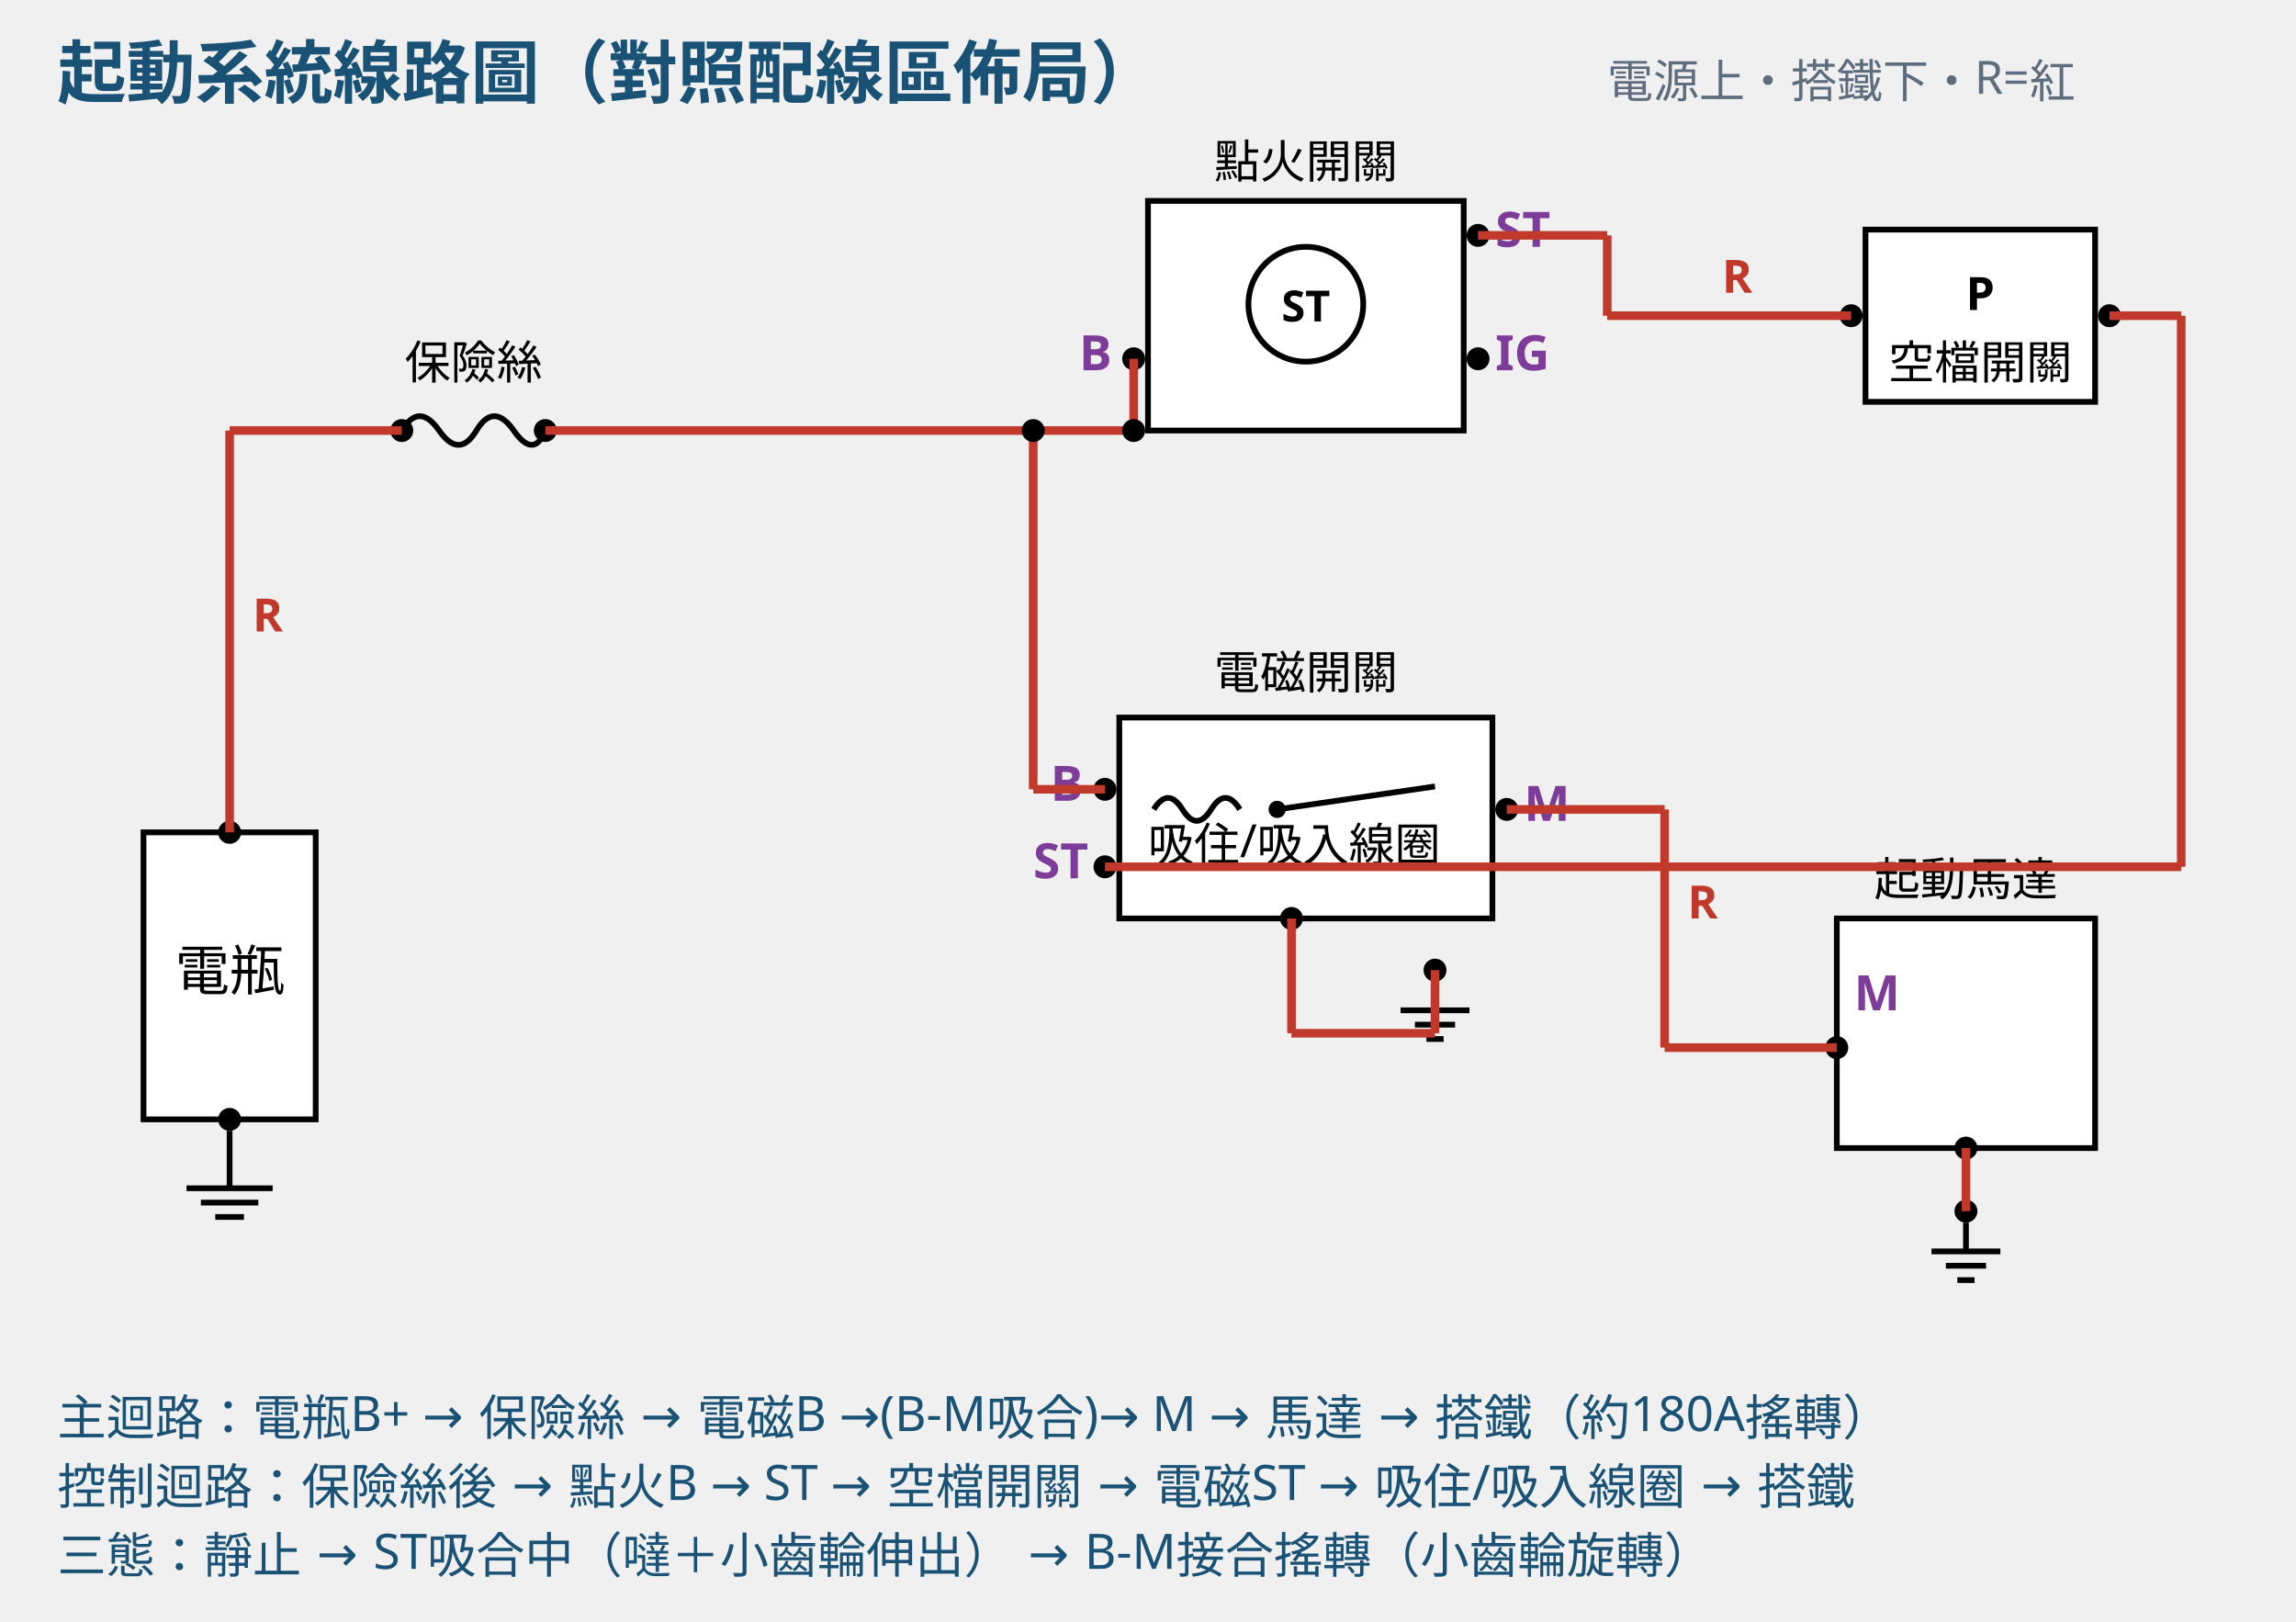
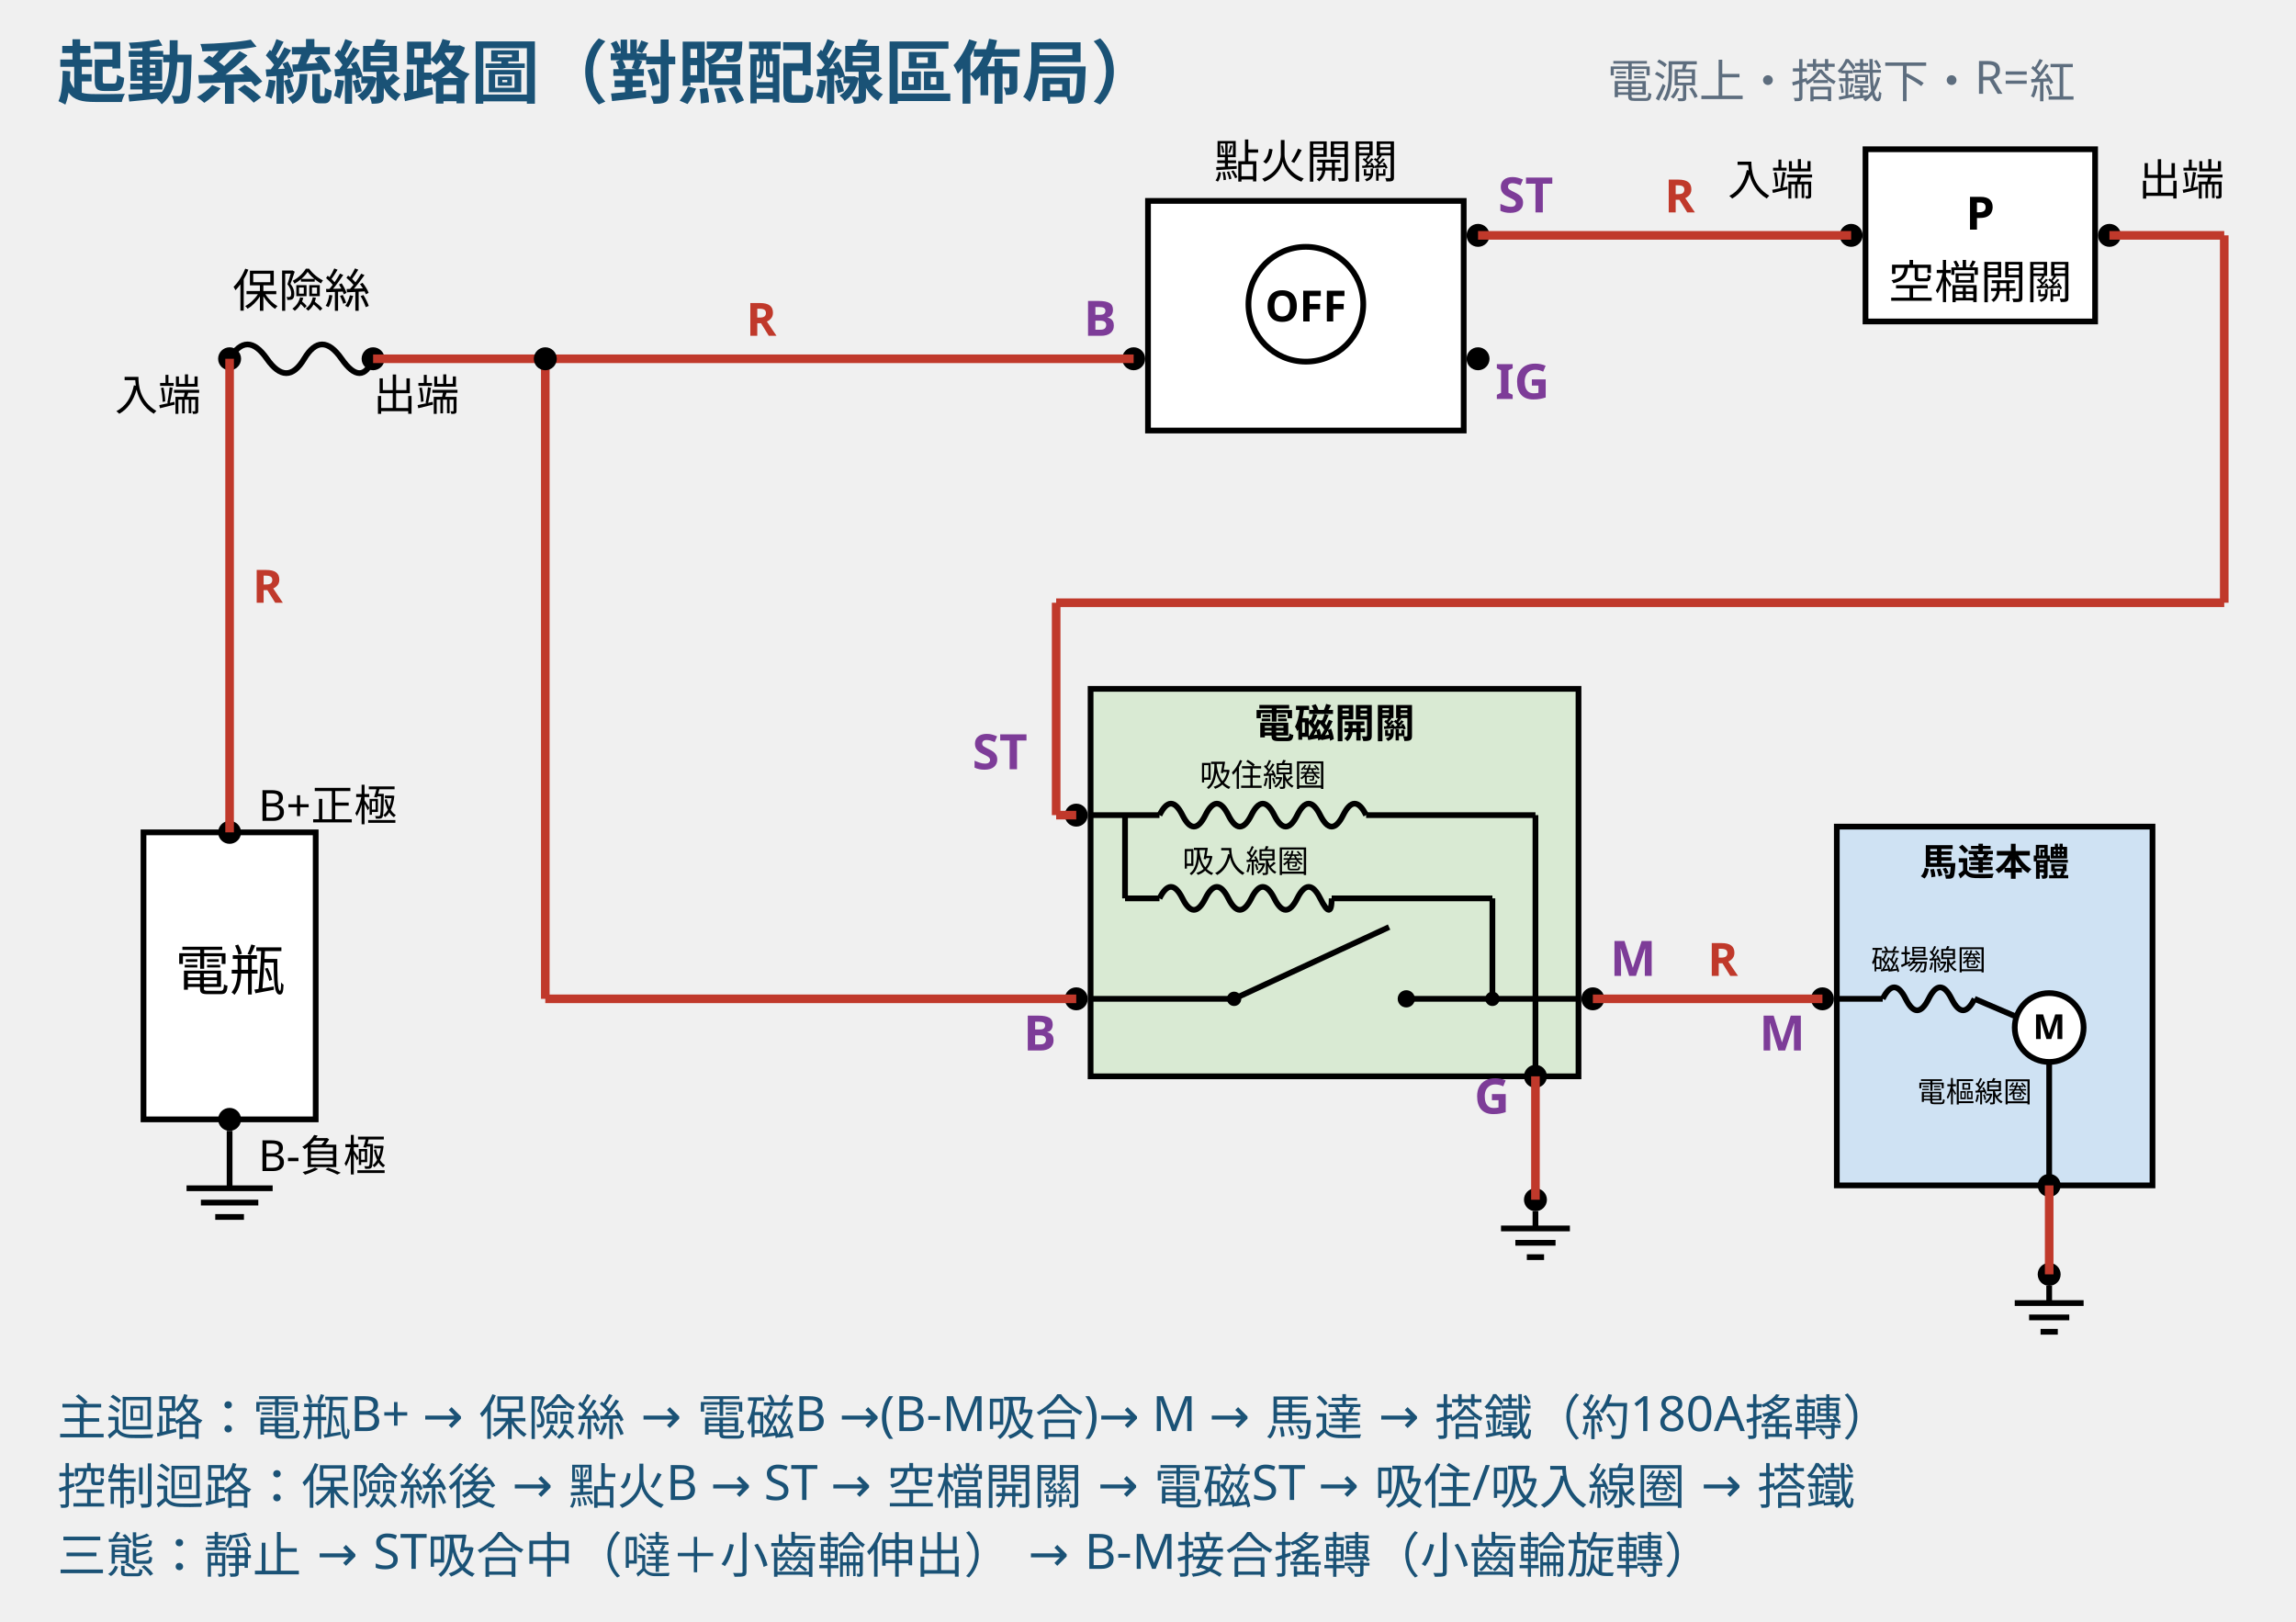
<svg xmlns="http://www.w3.org/2000/svg" viewBox="0 0 800 565" font-family="Microsoft JhengHei, sans-serif">
  <style>
    .bus { stroke: #c0392b; stroke-width: 3; fill: none; }
    .sym { fill: #fff; stroke: #000; stroke-width: 2; }
+     .gb { fill: #d9ead3; stroke: #000; stroke-width: 2; }
+     .bb { fill: #cfe2f3; stroke: #000; stroke-width: 2; }
    .int { fill: none; stroke: #000; stroke-width: 2; }
    .lbl { font-size: 19px; fill: #000; }
    .sml { font-size: 16px; fill: #000; }
    .pin { font-size: 17px; font-weight: bold; fill: #7d3c98; }
    .wirec { font-size: 16px; fill: #c0392b; font-weight: bold; }
    .node { fill: #000; }
    .title { font-size: 24px; font-weight: bold; fill: #1a5276; }
    .sub { font-size: 16px; fill: #5d6d7e; }
    .note { font-size: 17px; fill: #1a5276; }
+     .tn { font-size: 15px; fill: #000; }
  </style>
  <text x="20" y="34" class="title">起動系統線路圖（對照配線區佈局）</text>
  <text x="560" y="34" class="sub">電源上・搭鐵下・R=紅</text>
  <g>
    <rect x="50" y="290" width="60" height="100" class="sym" />
    <text x="80" y="345" text-anchor="middle" class="lbl">電瓶</text>
    <circle cx="80" cy="290" r="4" class="node" data-node="bat_pos" />
    <circle cx="80" cy="390" r="4" class="node" data-node="bat_neg" />
+     <text x="90" y="286" class="tn">B+正極</text>
+     <text x="90" y="408" class="tn">B-負極</text>
    <line x1="80" y1="394" x2="80" y2="414" class="int" />
    <line x1="65" y1="414" x2="95" y2="414" class="int" />
    <line x1="70" y1="419" x2="90" y2="419" class="int" />
    <line x1="75" y1="424" x2="85" y2="424" class="int" />
  </g>
  <g>
-     <path d="M140,150 Q146,140 153,150 T166,150 T179,150 T190,150" fill="none" stroke="#000" stroke-width="2" />
-     <text x="165" y="132" text-anchor="middle" class="sml">保險絲</text>
-     <circle cx="140" cy="150" r="4" class="node" data-node="fuse_in" />
-     <circle cx="190" cy="150" r="4" class="node" data-node="fuse_out" />
+     <path d="M80,125 Q86,115 93,125 T106,125 T119,125 T130,125" fill="none" stroke="#000" stroke-width="2" />
+     <text x="105" y="107" text-anchor="middle" class="sml">保險絲</text>
+     <circle cx="80" cy="125" r="4" class="node" data-node="fuse_in" />
+     <circle cx="130" cy="125" r="4" class="node" data-node="fuse_out" />
+     <text x="70" y="143" text-anchor="end" class="tn">入端</text>
+     <text x="145" y="143" text-anchor="middle" class="tn">出端</text>
  </g>
  <g>
    <rect x="400" y="70" width="110" height="80" class="sym" />
    <circle cx="455" cy="106" r="20" fill="#fff" stroke="#000" stroke-width="2" />
-     <text x="455" y="112" text-anchor="middle" font-size="15" font-weight="bold">ST</text>
+     <text x="455" y="112" text-anchor="middle" font-size="15" font-weight="bold">OFF</text>
    <circle cx="395" cy="125" r="4" class="node" data-node="ig_B" />
    <circle cx="515" cy="125" r="4" class="node" data-node="ig_IG" />
    <circle cx="515" cy="82" r="4" class="node" data-node="ig_ST" />
-     <text x="376" y="129" class="pin">B</text>
-     <text x="521" y="129" class="pin">IG</text>
-     <text x="521" y="86" class="pin">ST</text>
+     <text x="389" y="117" text-anchor="end" class="pin">B</text>
+     <text x="521" y="139" class="pin">IG</text>
+     <text x="522" y="74" class="pin">ST</text>
    <text x="455" y="62" text-anchor="middle" class="sml">點火開關</text>
  </g>
  <g>
-     <rect x="650" y="80" width="80" height="60" class="sym" />
-     <text x="690" y="108" text-anchor="middle" font-size="16" font-weight="bold">P</text>
-     <text x="690" y="132" text-anchor="middle" class="sml">空檔開關</text>
-     <circle cx="645" cy="110" r="4" class="node" data-node="ns_in" />
-     <circle cx="735" cy="110" r="4" class="node" data-node="ns_out" />
+     <rect x="650" y="52" width="80" height="60" class="sym" />
+     <text x="690" y="80" text-anchor="middle" font-size="16" font-weight="bold">P</text>
+     <text x="690" y="104" text-anchor="middle" class="sml">空檔開關</text>
+     <circle cx="645" cy="82" r="4" class="node" data-node="ns_in" />
+     <circle cx="735" cy="82" r="4" class="node" data-node="ns_out" />
+     <text x="632" y="68" text-anchor="end" class="tn">入端</text>
+     <text x="745" y="68" class="tn">出端</text>
  </g>
  <g>
-     <rect x="390" y="250" width="130" height="70" class="sym" />
-     <text x="455" y="240" text-anchor="middle" class="sml">電磁開關</text>
-     <path d="M402,282 Q407,274 412,282 T422,282 T432,282" fill="none" stroke="#000" stroke-width="2" />
-     <text x="400" y="300" class="sml">吸住/吸入線圈</text>
-     <line x1="445" y1="282" x2="500" y2="274" stroke="#000" stroke-width="2" />
-     <circle cx="445" cy="282" r="3" fill="#000" />
-     <circle cx="385" cy="275" r="4" class="node" data-node="sol_B" />
-     <circle cx="385" cy="302" r="4" class="node" data-node="sol_ST" />
-     <circle cx="525" cy="282" r="4" class="node" data-node="sol_M" />
-     <circle cx="450" cy="320" r="4" class="node" data-node="sol_G" />
-     <text x="366" y="279" class="pin">B</text>
-     <text x="360" y="306" class="pin">ST</text>
-     <text x="531" y="286" class="pin">M</text>
-     <circle cx="500" cy="338" r="4" class="node" data-node="sol_chassis" />
-     <line x1="500" y1="342" x2="500" y2="352" class="int" />
-     <line x1="488" y1="352" x2="512" y2="352" class="int" />
-     <line x1="493" y1="357" x2="507" y2="357" class="int" />
-     <line x1="497" y1="362" x2="503" y2="362" class="int" />
+     <rect x="380" y="240" width="170" height="135" class="gb" />
+     <text x="465" y="257" text-anchor="middle" font-size="14" font-weight="bold">電磁開關</text>
+     <line x1="380" y1="284" x2="404" y2="284" class="int" />
+     <line x1="392" y1="284" x2="392" y2="313" class="int" />
+     <text x="440" y="274" text-anchor="middle" font-size="11">吸住線圈</text>
+     <path d="M404,284 Q408,276 412,284 T420,284 T428,284 T436,284 T444,284 T452,284 T460,284 T468,284 T476,284" class="int" />
+     <line x1="476" y1="284" x2="535" y2="284" class="int" />
+     <line x1="535" y1="284" x2="535" y2="375" class="int" />
+     <text x="434" y="304" text-anchor="middle" font-size="11">吸入線圈</text>
+     <line x1="392" y1="313" x2="404" y2="313" class="int" />
+     <path d="M404,313 Q408,305 412,313 T420,313 T428,313 T436,313 T444,313 T452,313 T460,313 T464,313" class="int" />
+     <line x1="464" y1="313" x2="520" y2="313" class="int" />
+     <line x1="520" y1="313" x2="520" y2="348" class="int" />
+     <circle cx="520" cy="348" r="2.5" fill="#000" />
+     <line x1="380" y1="348" x2="430" y2="348" class="int" />
+     <line x1="430" y1="348" x2="484" y2="323" stroke="#000" stroke-width="2" />
+     <circle cx="430" cy="348" r="2.5" fill="#000" />
+     <circle cx="490" cy="348" r="3" fill="#000" />
+     <line x1="490" y1="348" x2="550" y2="348" class="int" />
+     <circle cx="375" cy="284" r="4" class="node" data-node="sol_ST" />
+     <circle cx="375" cy="348" r="4" class="node" data-node="sol_B" />
+     <circle cx="555" cy="348" r="4" class="node" data-node="sol_M" />
+     <circle cx="535" cy="375" r="4" class="node" data-node="sol_G" />
+     <text x="358" y="268" text-anchor="end" class="pin">ST</text>
+     <text x="368" y="366" text-anchor="end" class="pin">B</text>
+     <text x="561" y="340" class="pin">M</text>
+     <text x="526" y="388" text-anchor="end" class="pin">G</text>
+     <circle cx="535" cy="418" r="4" class="node" data-node="sol_chassis" />
+     <line x1="535" y1="422" x2="535" y2="428" class="int" />
+     <line x1="523" y1="428" x2="547" y2="428" class="int" />
+     <line x1="528" y1="433" x2="542" y2="433" class="int" />
+     <line x1="532" y1="438" x2="538" y2="438" class="int" />
  </g>
  <g>
-     <rect x="640" y="320" width="90" height="80" class="sym" />
-     <text x="685" y="312" text-anchor="middle" class="sml">起動馬達</text>
-     <circle cx="640" cy="365" r="4" class="node" data-node="mot_M" />
-     <circle cx="685" cy="400" r="4" class="node" data-node="mot_gnd" />
-     <circle cx="685" cy="422" r="4" class="node" data-node="mot_chassis" />
-     <line x1="685" y1="426" x2="685" y2="436" class="int" />
-     <line x1="673" y1="436" x2="697" y2="436" class="int" />
-     <line x1="678" y1="441" x2="692" y2="441" class="int" />
-     <line x1="682" y1="446" x2="688" y2="446" class="int" />
-     <text x="646" y="352" class="pin">M</text>
+     <rect x="640" y="288" width="110" height="125" class="bb" />
+     <text x="695" y="305" text-anchor="middle" font-size="13" font-weight="bold">馬達本體</text>
+     <line x1="640" y1="348" x2="656" y2="348" class="int" />
+     <text x="672" y="338" text-anchor="middle" font-size="10">磁場線圈</text>
+     <path d="M656,348 Q660,340 664,348 T672,348 T680,348 T688,348" fill="none" stroke="#000" stroke-width="2" />
+     <line x1="688" y1="348" x2="702" y2="354" class="int" />
+     <circle cx="714" cy="358" r="12" fill="#fff" stroke="#000" stroke-width="2" />
+     <text x="714" y="362" text-anchor="middle" font-size="12" font-weight="bold">M</text>
+     <text x="708" y="384" text-anchor="end" font-size="10">電樞線圈</text>
+     <line x1="714" y1="370" x2="714" y2="413" class="int" />
+     <circle cx="635" cy="348" r="4" class="node" data-node="mot_M" />
+     <circle cx="714" cy="413" r="4" class="node" data-node="mot_gnd" />
+     <text x="629" y="366" text-anchor="end" class="pin">M</text>
+     <circle cx="714" cy="444" r="4" class="node" data-node="mot_chassis" />
+     <line x1="714" y1="448" x2="714" y2="454" class="int" />
+     <line x1="702" y1="454" x2="726" y2="454" class="int" />
+     <line x1="707" y1="459" x2="721" y2="459" class="int" />
+     <line x1="711" y1="464" x2="717" y2="464" class="int" />
  </g>
  <g>
-     <line x1="80" y1="290" x2="80" y2="150" class="bus" />
-     <line x1="80" y1="150" x2="140" y2="150" class="bus" />
-     <text x="88" y="220" class="wirec">R</text>
-     <line x1="190" y1="150" x2="395" y2="150" class="bus" />
-     <line x1="395" y1="150" x2="395" y2="125" class="bus" />
-     <circle cx="395" cy="150" r="4" class="node" />
-     <line x1="360" y1="150" x2="360" y2="275" class="bus" />
-     <line x1="360" y1="275" x2="385" y2="275" class="bus" />
-     <circle cx="360" cy="150" r="4" class="node" />
-     <line x1="515" y1="82" x2="560" y2="82" class="bus" />
-     <line x1="560" y1="82" x2="560" y2="110" class="bus" />
-     <line x1="560" y1="110" x2="645" y2="110" class="bus" />
-     <line x1="735" y1="110" x2="760" y2="110" class="bus" />
-     <line x1="760" y1="110" x2="760" y2="302" class="bus" />
-     <line x1="760" y1="302" x2="385" y2="302" class="bus" />
-     <text x="600" y="102" class="wirec">R</text>
-     <line x1="525" y1="282" x2="580" y2="282" class="bus" />
-     <line x1="580" y1="282" x2="580" y2="365" class="bus" />
-     <line x1="580" y1="365" x2="640" y2="365" class="bus" />
-     <text x="588" y="320" class="wirec">R</text>
-     <line x1="685" y1="400" x2="685" y2="422" class="bus" />
-     <line x1="450" y1="320" x2="450" y2="360" class="bus" />
-     <line x1="450" y1="360" x2="500" y2="360" class="bus" />
-     <line x1="500" y1="360" x2="500" y2="338" class="bus" />
+     <line x1="80" y1="290" x2="80" y2="125" class="bus" />
+     <text x="88" y="210" class="wirec">R</text>
+     <line x1="130" y1="125" x2="395" y2="125" class="bus" />
+     <text x="260" y="117" class="wirec">R</text>
+     <line x1="190" y1="125" x2="190" y2="348" class="bus" />
+     <line x1="190" y1="348" x2="375" y2="348" class="bus" />
+     <circle cx="190" cy="125" r="4" class="node" />
+     <line x1="515" y1="82" x2="645" y2="82" class="bus" />
+     <text x="580" y="74" class="wirec">R</text>
+     <line x1="735" y1="82" x2="775" y2="82" class="bus" />
+     <line x1="775" y1="82" x2="775" y2="210" class="bus" />
+     <line x1="775" y1="210" x2="368" y2="210" class="bus" />
+     <line x1="368" y1="210" x2="368" y2="284" class="bus" />
+     <line x1="368" y1="284" x2="375" y2="284" class="bus" />
+     <line x1="555" y1="348" x2="635" y2="348" class="bus" />
+     <text x="595" y="340" class="wirec">R</text>
+     <line x1="535" y1="375" x2="535" y2="418" class="bus" />
+     <line x1="714" y1="413" x2="714" y2="444" class="bus" />
  </g>
  <text x="20" y="500" class="note">主迴路：電瓶B+ → 保險絲 → 電磁B →(B-M吸合)→ M → 馬達 → 搭鐵（約180A搖轉）</text>
  <text x="20" y="524" class="note">控制迴路：保險絲後 → 點火B → ST → 空檔開關 → 電磁ST → 吸住/吸入線圈 → 搭鐵</text>
  <text x="20" y="548" class="note">三態：靜止 → ST吸合中（噠＋小齒輪伸出） → B-M接合搖轉（小齒輪旋轉）</text>
</svg>
